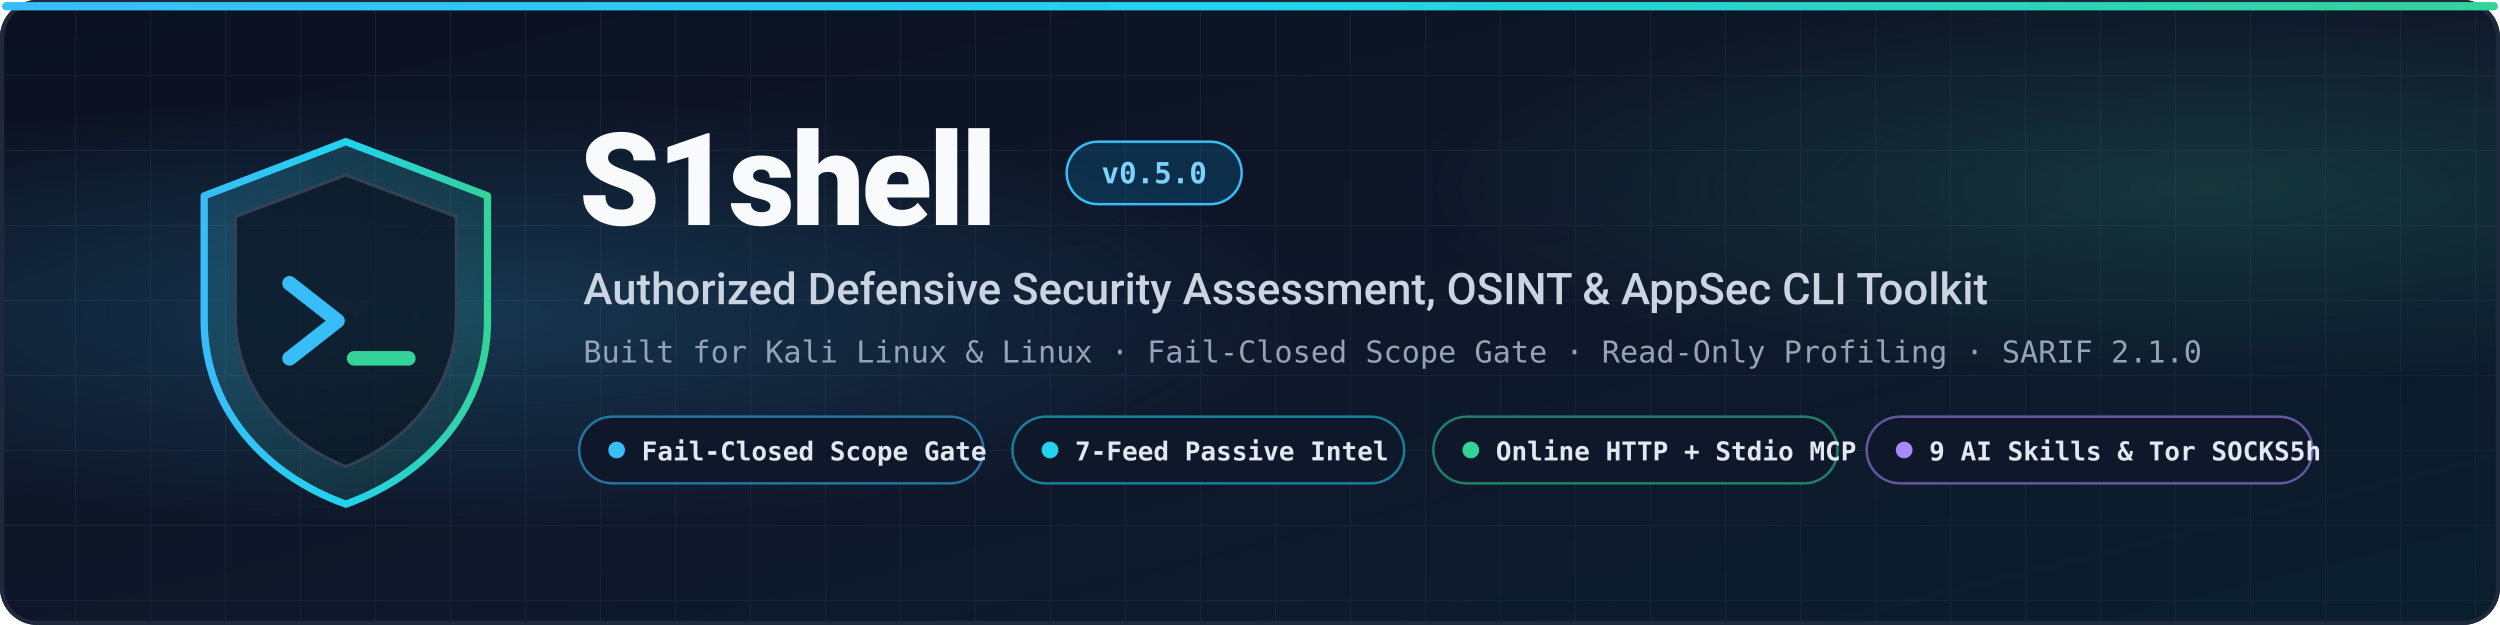
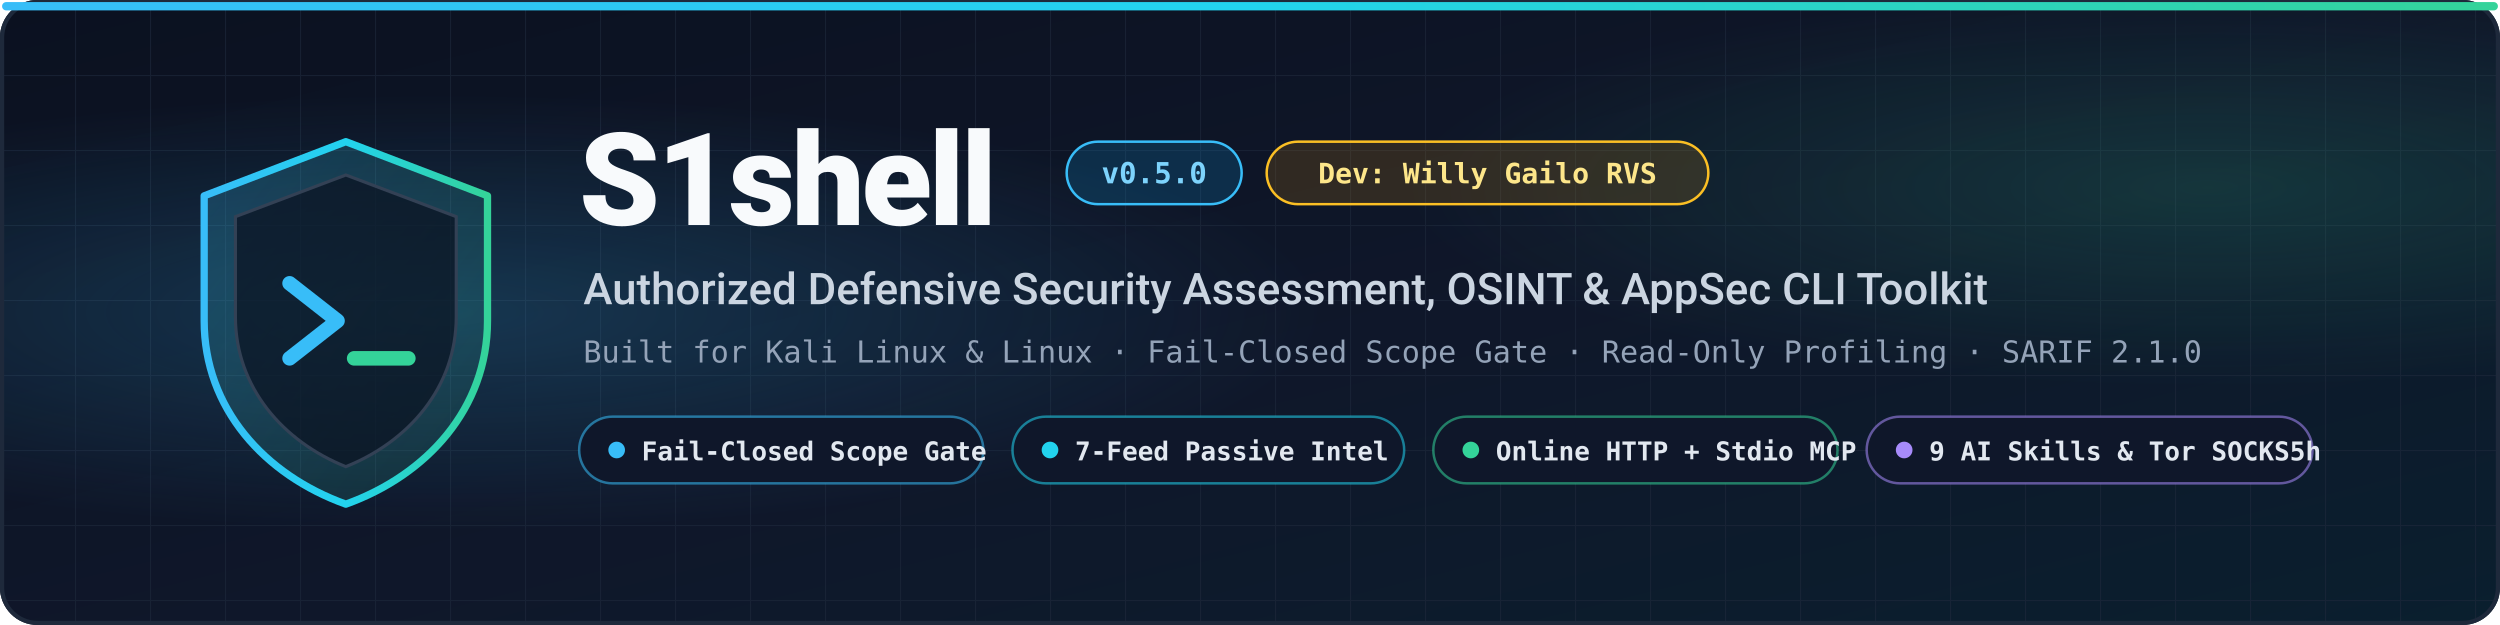
<svg xmlns="http://www.w3.org/2000/svg" viewBox="0 0 1200 300" width="1200" height="300" role="img" aria-label="S1shell — Authorized Defensive Security Assessment &amp; OSINT Toolkit">
  <defs>
    <linearGradient id="bg" x1="0%" y1="0%" x2="100%" y2="100%">
      <stop offset="0%" stop-color="#0b1120" />
      <stop offset="55%" stop-color="#0f172a" />
      <stop offset="100%" stop-color="#0a1f2e" />
    </linearGradient>
    <linearGradient id="accent" x1="0%" y1="0%" x2="100%" y2="0%">
      <stop offset="0%" stop-color="#38bdf8" />
      <stop offset="50%" stop-color="#22d3ee" />
      <stop offset="100%" stop-color="#34d399" />
    </linearGradient>
    <linearGradient id="shieldFill" x1="0%" y1="0%" x2="100%" y2="100%">
      <stop offset="0%" stop-color="#38bdf8" stop-opacity="0.22" />
      <stop offset="100%" stop-color="#34d399" stop-opacity="0.10" />
    </linearGradient>
    <radialGradient id="glowLeft" cx="18%" cy="50%" r="35%">
      <stop offset="0%" stop-color="#38bdf8" stop-opacity="0.20" />
      <stop offset="100%" stop-color="#38bdf8" stop-opacity="0" />
    </radialGradient>
    <radialGradient id="glowRight" cx="88%" cy="30%" r="32%">
      <stop offset="0%" stop-color="#34d399" stop-opacity="0.16" />
      <stop offset="100%" stop-color="#34d399" stop-opacity="0" />
    </radialGradient>
    <pattern id="grid" width="36" height="36" patternUnits="userSpaceOnUse">
      <path d="M 36 0 L 0 0 0 36" fill="none" stroke="#1e293b" stroke-width="1" stroke-opacity="0.65" />
    </pattern>
  </defs>
  <rect width="1200" height="300" rx="18" fill="url(#bg)" />
  <rect width="1200" height="300" rx="18" fill="url(#grid)" />
  <rect width="1200" height="300" rx="18" fill="url(#glowLeft)" />
  <rect width="1200" height="300" rx="18" fill="url(#glowRight)" />
  <rect x="1" y="1" width="1198" height="298" rx="17" fill="none" stroke="#1e293b" stroke-width="2" />
  <rect x="1" y="1" width="1198" height="4" rx="2" fill="url(#accent)" />
  <g transform="translate(88, 62)">
    <path d="M78 6 L146 32 L146 92 C146 134 117 166 78 180 C39 166 10 134 10 92 L10 32 Z" fill="url(#shieldFill)" stroke="url(#accent)" stroke-width="3.5" stroke-linejoin="round" />
    <path d="M78 22 L131 42 L131 90 C131 124 108 150 78 162 C48 150 25 124 25 90 L25 42 Z" fill="#0b1120" fill-opacity="0.72" stroke="#334155" stroke-width="1.5" />
    <path d="M51 74 L74 92 L51 110" fill="none" stroke="#38bdf8" stroke-width="7" stroke-linecap="round" stroke-linejoin="round" />
    <line x1="82" y1="110" x2="108" y2="110" stroke="#34d399" stroke-width="7" stroke-linecap="round" />
  </g>
  <g transform="translate(278, 108)">
    <text x="0" y="0" font-family="ui-sans-serif, system-ui, -apple-system, Segoe UI, Roboto, Helvetica, Arial, sans-serif" font-size="62" font-weight="800" letter-spacing="-1.5" fill="#f8fafc">S1shell</text>
    <rect x="234" y="-40" width="84" height="30" rx="15" fill="#0ea5e9" fill-opacity="0.18" stroke="#38bdf8" stroke-width="1.2" />
    <text x="276" y="-20" text-anchor="middle" font-family="ui-monospace, SFMono-Regular, Menlo, Monaco, Consolas, monospace" font-size="14" font-weight="700" fill="#7dd3fc">v0.5.0</text>
+     <rect x="330" y="-40" width="212" height="30" rx="15" fill="#f59e0b" fill-opacity="0.15" stroke="#fbbf24" stroke-width="1.2" />
+     <text x="436" y="-20" text-anchor="middle" font-family="ui-monospace, SFMono-Regular, Menlo, Monaco, Consolas, monospace" font-size="13.5" font-weight="700" fill="#fde68a">Dev: Willy Gailo RVS</text>
    <text x="2" y="38" font-family="ui-sans-serif, system-ui, -apple-system, Segoe UI, Roboto, Helvetica, Arial, sans-serif" font-size="21" font-weight="500" fill="#cbd5e1">
      Authorized Defensive Security Assessment, OSINT &amp; AppSec CLI Toolkit
    </text>
    <text x="2" y="66" font-family="ui-monospace, SFMono-Regular, Menlo, Monaco, Consolas, monospace" font-size="14.5" fill="#94a3b8">
      Built for Kali Linux &amp; Linux · Fail-Closed Scope Gate · Read-Only Profiling · SARIF 2.1.0
    </text>
    <g transform="translate(0, 92)">
      <rect x="0" y="0" width="194" height="32" rx="16" fill="#0f172a" stroke="#38bdf8" stroke-opacity="0.55" stroke-width="1.2" />
      <circle cx="18" cy="16" r="4" fill="#38bdf8" />
      <text x="30" y="21" font-family="ui-monospace, SFMono-Regular, Menlo, Consolas, monospace" font-size="12.5" font-weight="600" fill="#e2e8f0">Fail-Closed Scope Gate</text>
      <rect x="208" y="0" width="188" height="32" rx="16" fill="#0f172a" stroke="#22d3ee" stroke-opacity="0.55" stroke-width="1.2" />
      <circle cx="226" cy="16" r="4" fill="#22d3ee" />
      <text x="238" y="21" font-family="ui-monospace, SFMono-Regular, Menlo, Consolas, monospace" font-size="12.5" font-weight="600" fill="#e2e8f0">7-Feed Passive Intel</text>
      <rect x="410" y="0" width="194" height="32" rx="16" fill="#0f172a" stroke="#34d399" stroke-opacity="0.55" stroke-width="1.2" />
      <circle cx="428" cy="16" r="4" fill="#34d399" />
      <text x="440" y="21" font-family="ui-monospace, SFMono-Regular, Menlo, Consolas, monospace" font-size="12.5" font-weight="600" fill="#e2e8f0">Online HTTP + Stdio MCP</text>
      <rect x="618" y="0" width="214" height="32" rx="16" fill="#0f172a" stroke="#a78bfa" stroke-opacity="0.55" stroke-width="1.2" />
      <circle cx="636" cy="16" r="4" fill="#a78bfa" />
      <text x="648" y="21" font-family="ui-monospace, SFMono-Regular, Menlo, Consolas, monospace" font-size="12.5" font-weight="600" fill="#e2e8f0">9 AI Skills &amp; Tor SOCKS5h</text>
    </g>
  </g>
</svg>
